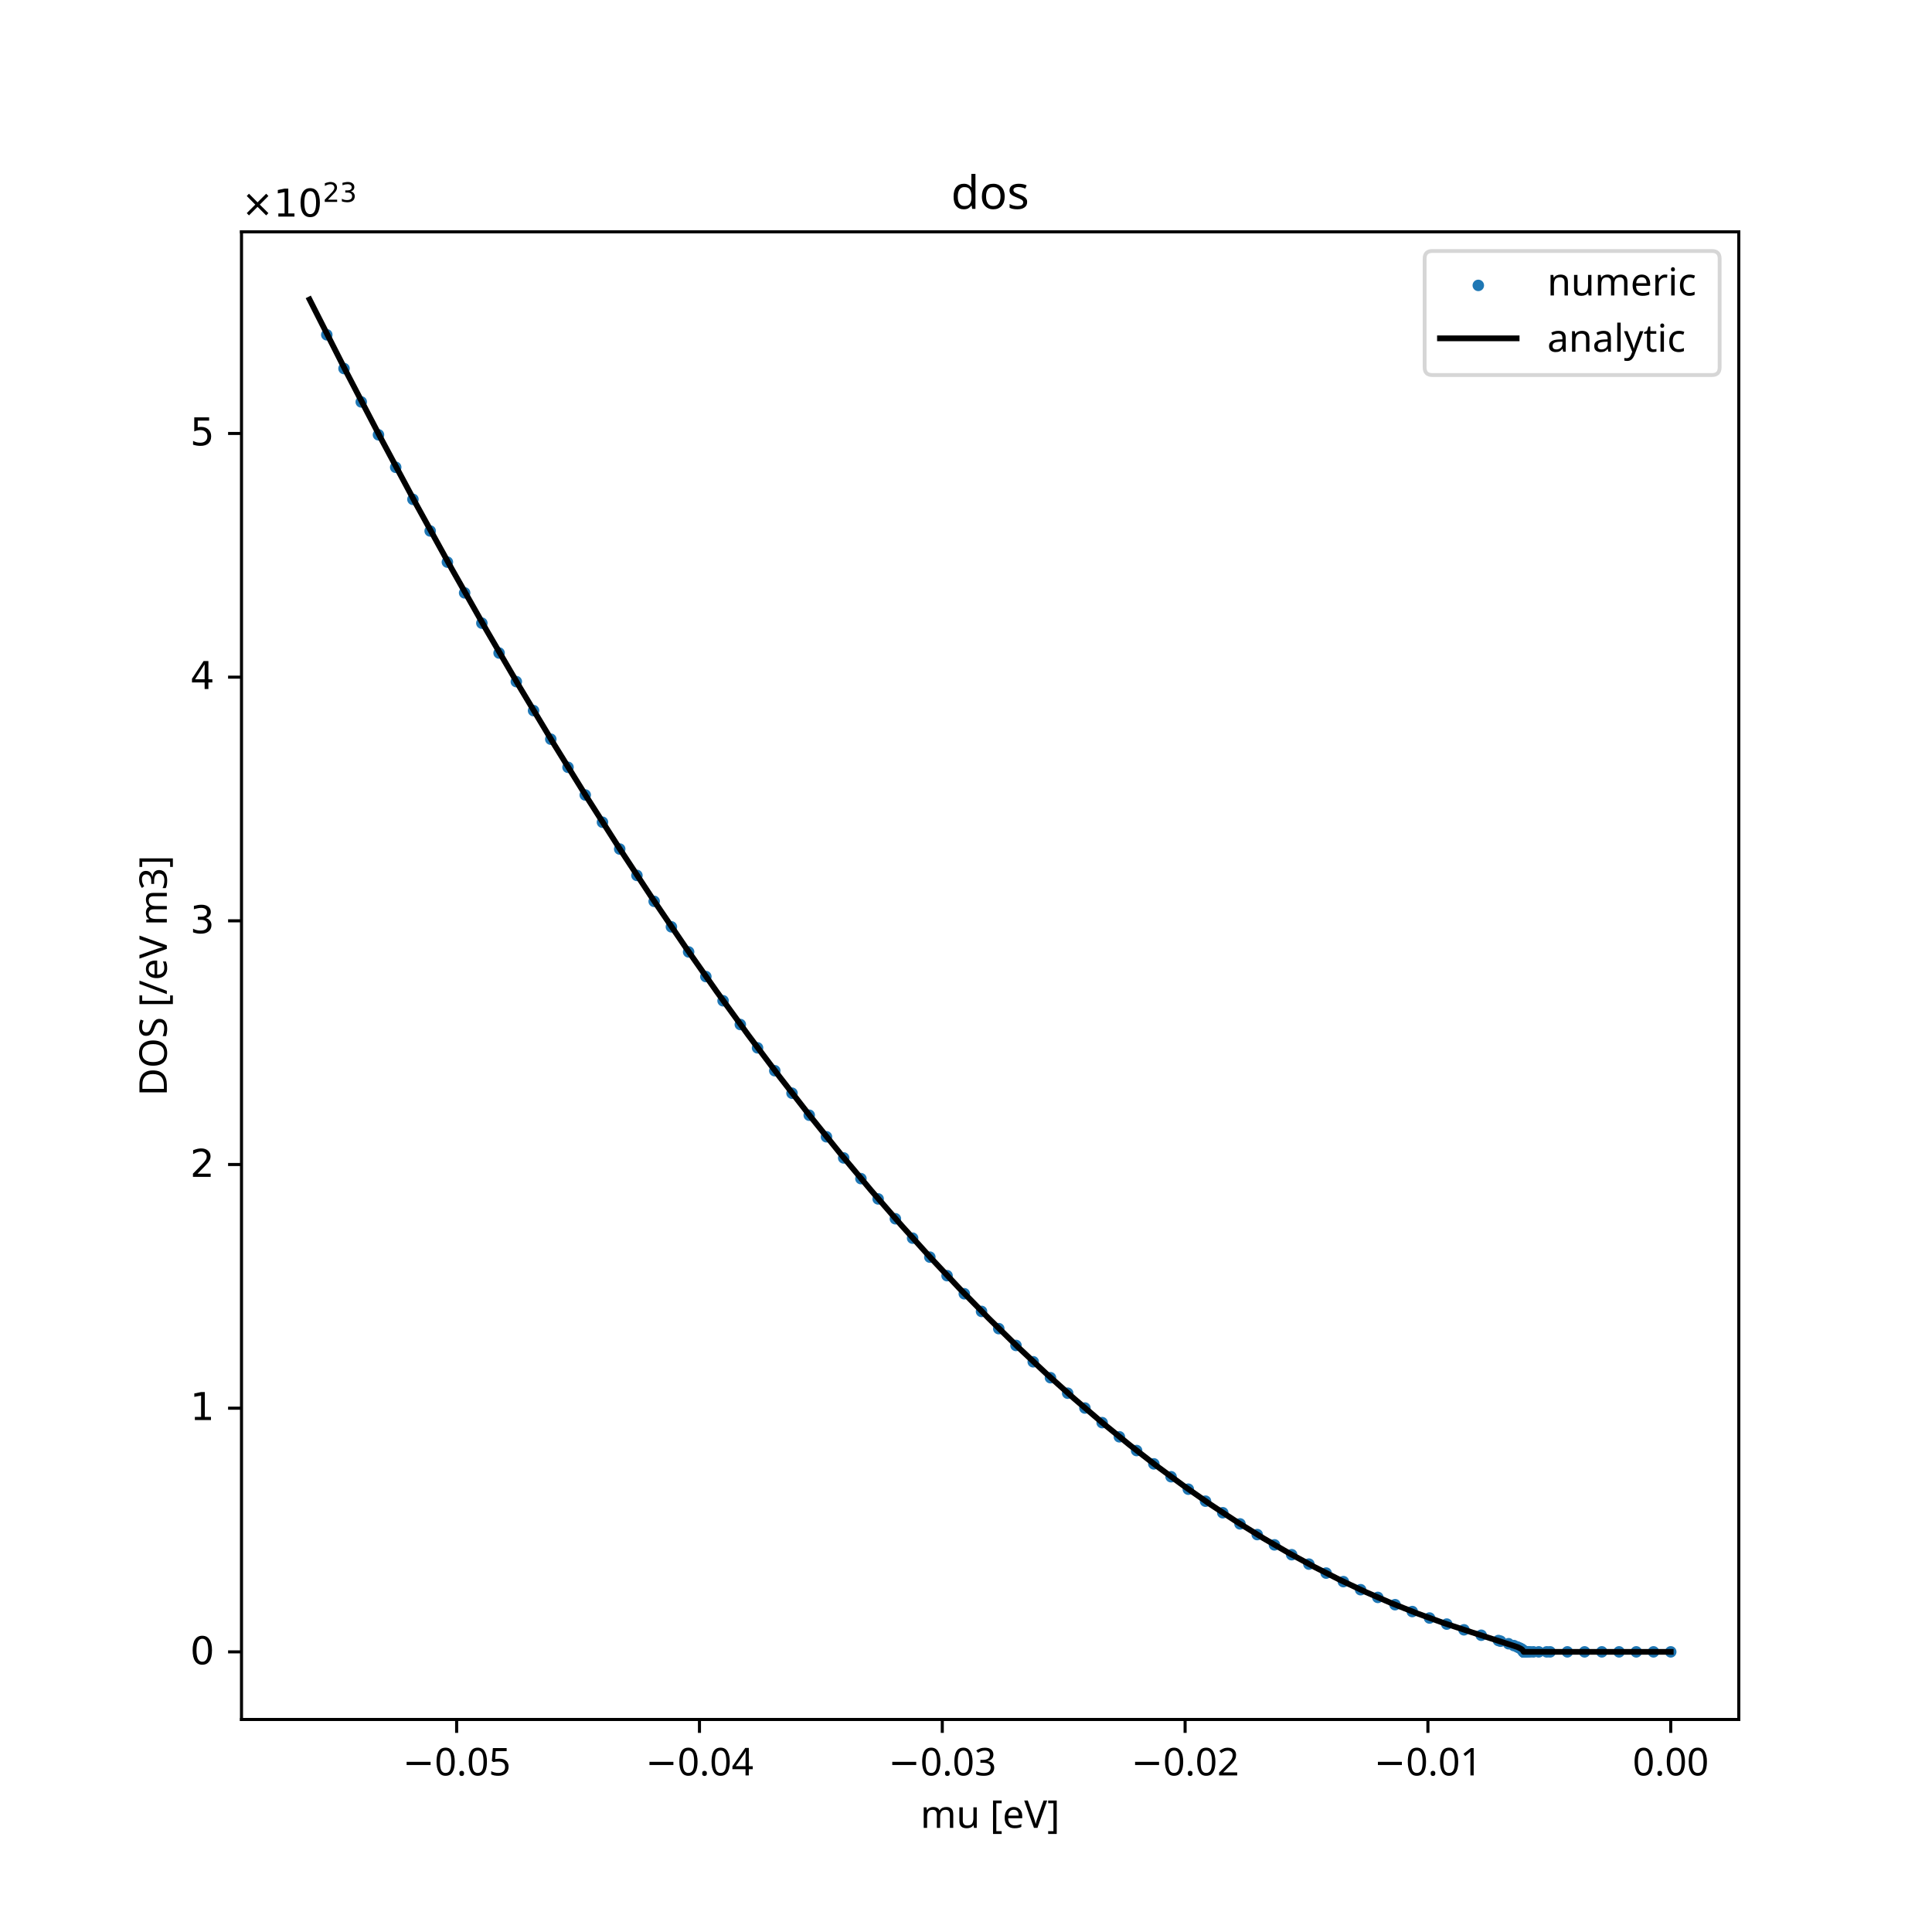
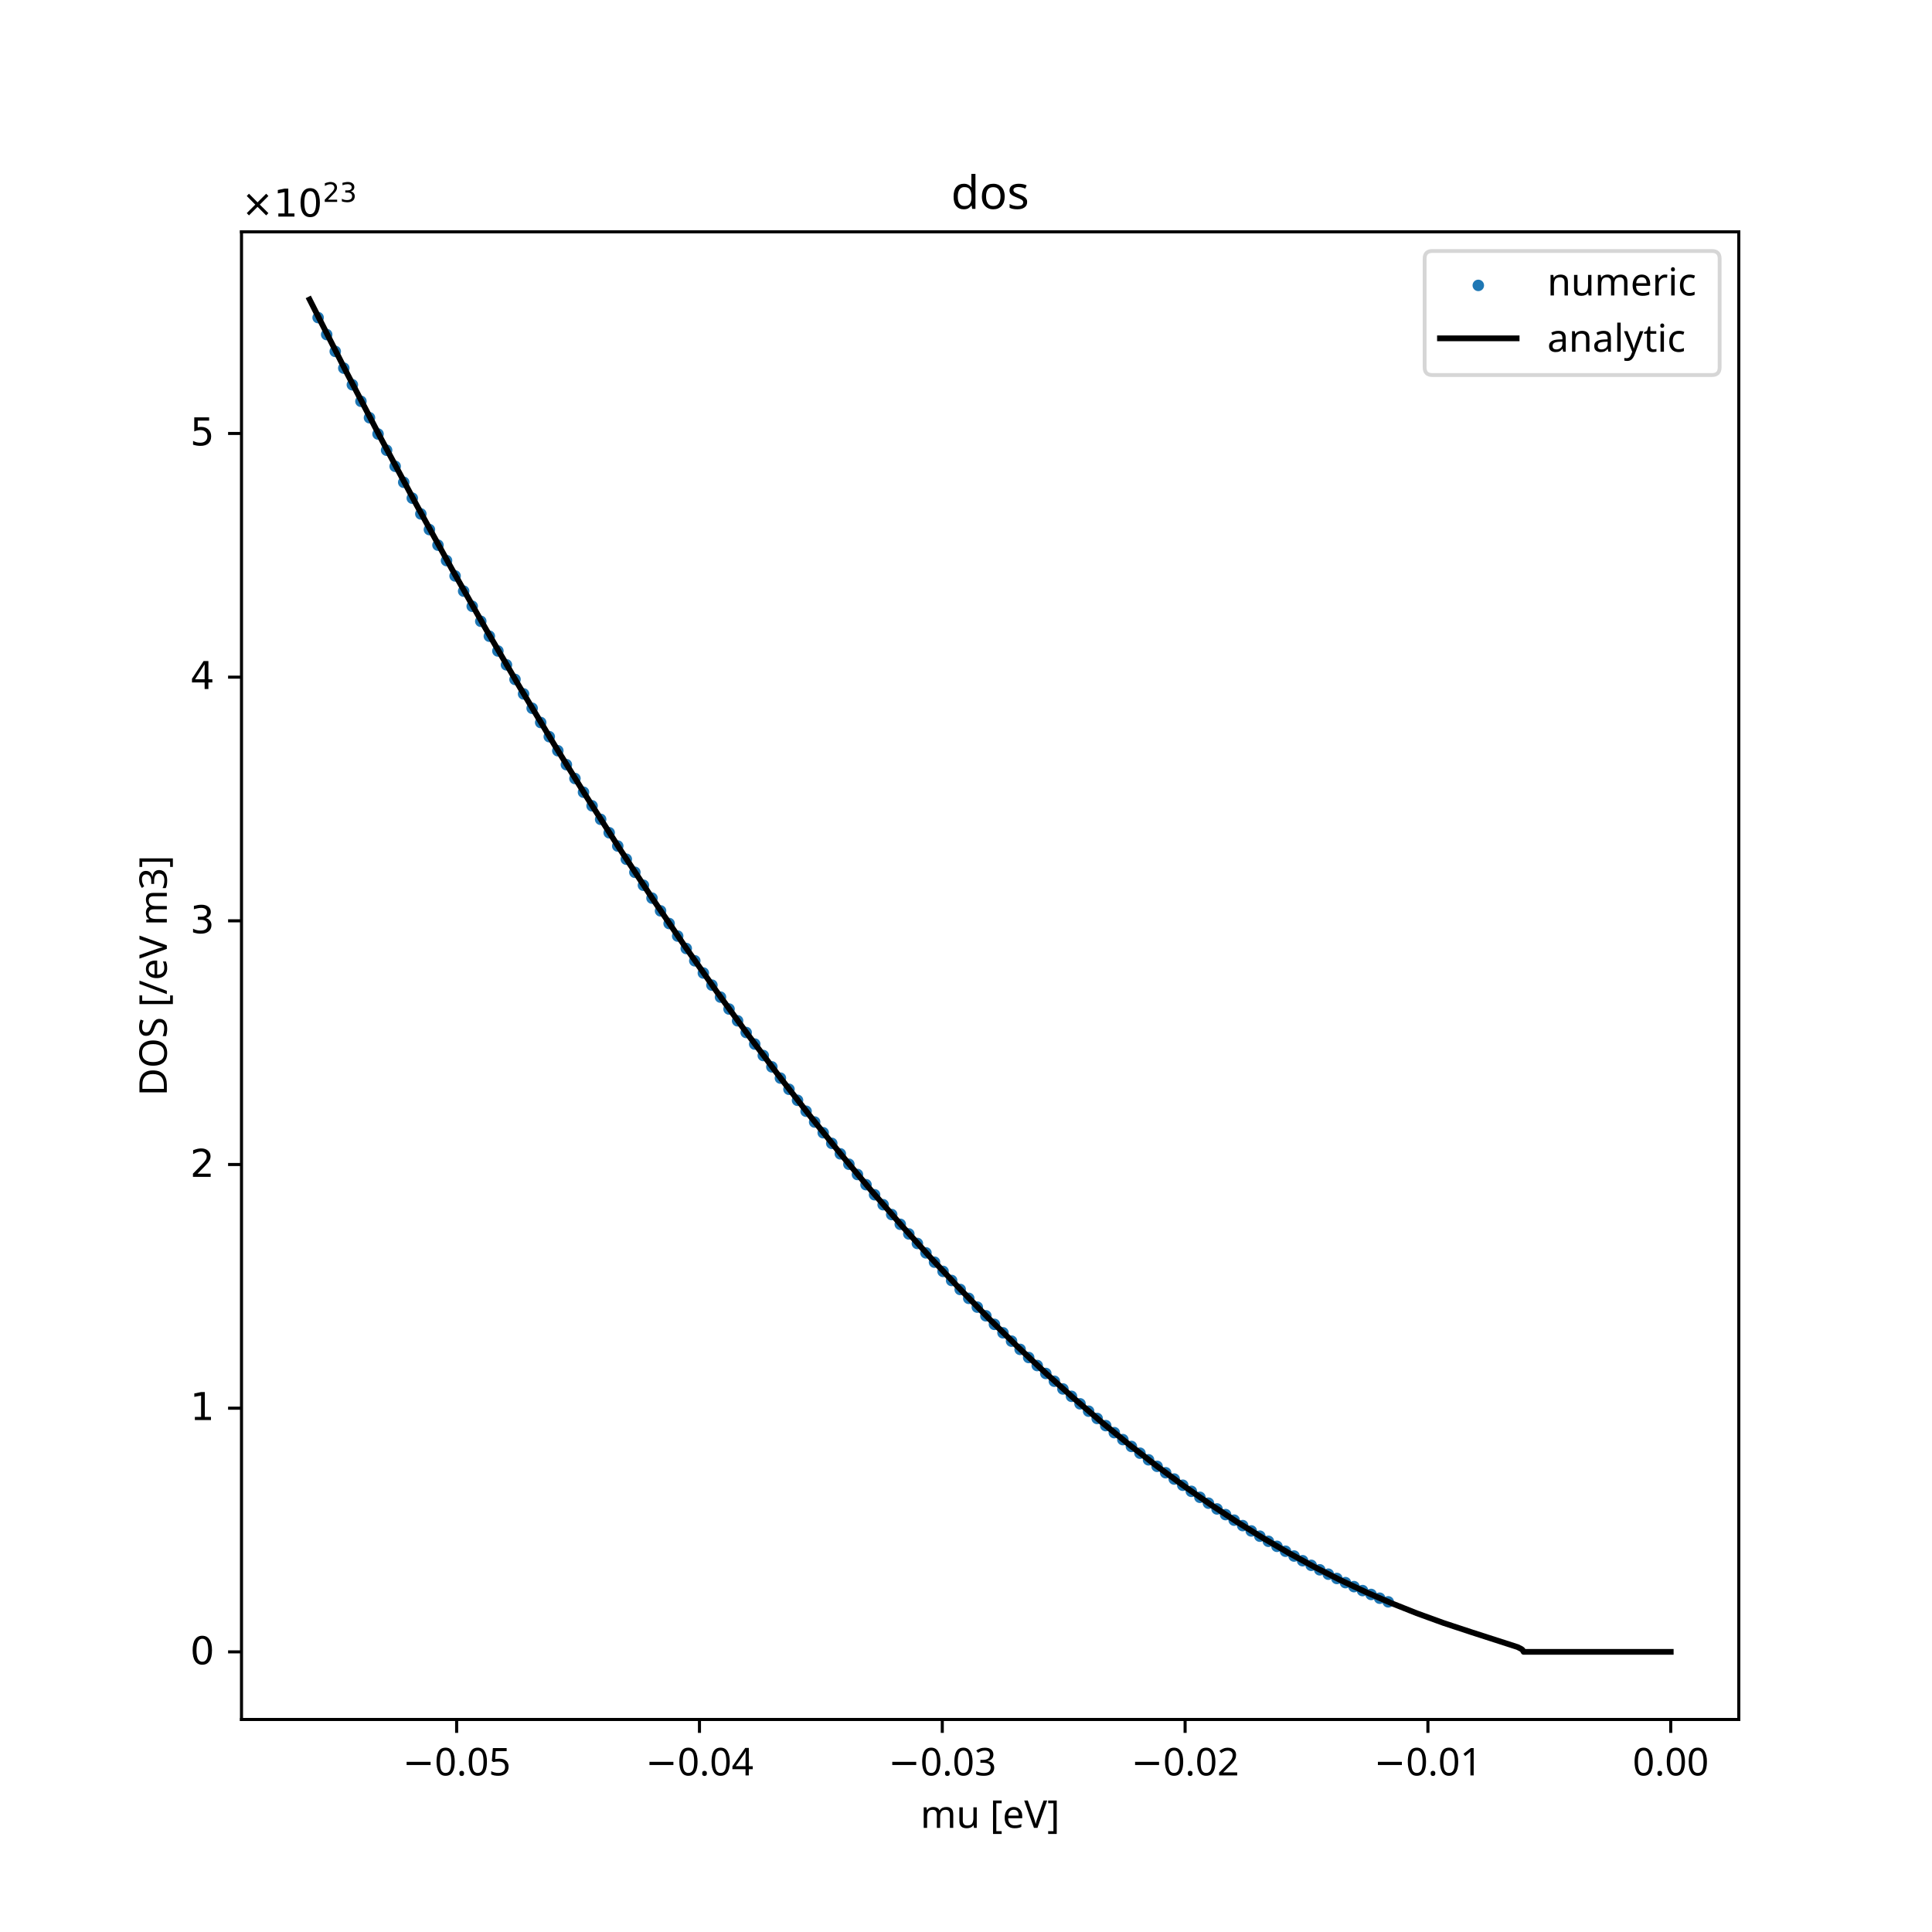
<svg xmlns="http://www.w3.org/2000/svg" xmlns:xlink="http://www.w3.org/1999/xlink" width="504pt" height="504pt" viewBox="0 0 504 504" version="1.1">
  <defs>
    <style type="text/css">*{stroke-linejoin: round; stroke-linecap: butt}</style>
  </defs>
  <g id="figure_1">
    <g id="patch_1">
      <path d="M 0 504  L 504 504  L 504 0  L 0 0  z " style="fill: #ffffff" />
    </g>
    <g id="axes_1">
      <g id="patch_2">
        <path d="M 63 448.56  L 453.6 448.56  L 453.6 60.48  L 63 60.48  z " style="fill: #ffffff" />
      </g>
      <g id="PathCollection_1">
        <defs>
-           <path id="mf531737d2a" d="M 0 1  C 0.265 1 0.52 0.895 0.707 0.707  C 0.895 0.52 1 0.265 1 0  C 1 -0.265 0.895 -0.52 0.707 -0.707  C 0.52 -0.895 0.265 -1 0 -1  C -0.265 -1 -0.52 -0.895 -0.707 -0.707  C -0.895 -0.52 -1 -0.265 -1 0  C -1 0.265 -0.895 0.52 -0.707 0.707  C -0.52 0.895 -0.265 1 0 1  z " style="stroke: #1f77b4" />
+           <path id="m6d5aaa29d9" d="M 0 1  C 0.265 1 0.52 0.895 0.707 0.707  C 0.895 0.52 1 0.265 1 0  C 1 -0.265 0.895 -0.52 0.707 -0.707  C 0.52 -0.895 0.265 -1 0 -1  C -0.265 -1 -0.52 -0.895 -0.707 -0.707  C -0.895 -0.52 -1 -0.265 -1 0  C -1 0.265 -0.895 0.52 -0.707 0.707  C -0.52 0.895 -0.265 1 0 1  z " style="stroke: #1f77b4" />
        </defs>
-         <g clip-path="url(#p7ec8f1bf02)">
-           <use xlink:href="#mf531737d2a" x="85.249" y="87.337" style="fill: #1f77b4; stroke: #1f77b4" />
-           <use xlink:href="#mf531737d2a" x="89.744" y="96.145" style="fill: #1f77b4; stroke: #1f77b4" />
-           <use xlink:href="#mf531737d2a" x="94.239" y="104.851" style="fill: #1f77b4; stroke: #1f77b4" />
-           <use xlink:href="#mf531737d2a" x="98.734" y="113.43" style="fill: #1f77b4; stroke: #1f77b4" />
-           <use xlink:href="#mf531737d2a" x="103.229" y="121.905" style="fill: #1f77b4; stroke: #1f77b4" />
-           <use xlink:href="#mf531737d2a" x="107.723" y="130.267" style="fill: #1f77b4; stroke: #1f77b4" />
-           <use xlink:href="#mf531737d2a" x="112.218" y="138.516" style="fill: #1f77b4; stroke: #1f77b4" />
-           <use xlink:href="#mf531737d2a" x="116.713" y="146.64" style="fill: #1f77b4; stroke: #1f77b4" />
-           <use xlink:href="#mf531737d2a" x="121.208" y="154.665" style="fill: #1f77b4; stroke: #1f77b4" />
-           <use xlink:href="#mf531737d2a" x="125.703" y="162.564" style="fill: #1f77b4; stroke: #1f77b4" />
-           <use xlink:href="#mf531737d2a" x="130.198" y="170.354" style="fill: #1f77b4; stroke: #1f77b4" />
-           <use xlink:href="#mf531737d2a" x="134.692" y="177.817" style="fill: #1f77b4; stroke: #1f77b4" />
-           <use xlink:href="#mf531737d2a" x="139.187" y="185.38" style="fill: #1f77b4; stroke: #1f77b4" />
-           <use xlink:href="#mf531737d2a" x="143.682" y="192.829" style="fill: #1f77b4; stroke: #1f77b4" />
-           <use xlink:href="#mf531737d2a" x="148.177" y="200.165" style="fill: #1f77b4; stroke: #1f77b4" />
-           <use xlink:href="#mf531737d2a" x="152.672" y="207.387" style="fill: #1f77b4; stroke: #1f77b4" />
-           <use xlink:href="#mf531737d2a" x="157.167" y="214.495" style="fill: #1f77b4; stroke: #1f77b4" />
-           <use xlink:href="#mf531737d2a" x="161.661" y="221.49" style="fill: #1f77b4; stroke: #1f77b4" />
-           <use xlink:href="#mf531737d2a" x="166.156" y="228.37" style="fill: #1f77b4; stroke: #1f77b4" />
-           <use xlink:href="#mf531737d2a" x="170.651" y="235.137" style="fill: #1f77b4; stroke: #1f77b4" />
-           <use xlink:href="#mf531737d2a" x="175.146" y="241.791" style="fill: #1f77b4; stroke: #1f77b4" />
-           <use xlink:href="#mf531737d2a" x="179.641" y="248.33" style="fill: #1f77b4; stroke: #1f77b4" />
-           <use xlink:href="#mf531737d2a" x="184.135" y="254.756" style="fill: #1f77b4; stroke: #1f77b4" />
-           <use xlink:href="#mf531737d2a" x="188.63" y="261.069" style="fill: #1f77b4; stroke: #1f77b4" />
-           <use xlink:href="#mf531737d2a" x="193.125" y="267.267" style="fill: #1f77b4; stroke: #1f77b4" />
-           <use xlink:href="#mf531737d2a" x="197.62" y="273.352" style="fill: #1f77b4; stroke: #1f77b4" />
-           <use xlink:href="#mf531737d2a" x="202.115" y="279.322" style="fill: #1f77b4; stroke: #1f77b4" />
-           <use xlink:href="#mf531737d2a" x="206.61" y="285.18" style="fill: #1f77b4; stroke: #1f77b4" />
-           <use xlink:href="#mf531737d2a" x="211.104" y="290.924" style="fill: #1f77b4; stroke: #1f77b4" />
-           <use xlink:href="#mf531737d2a" x="215.599" y="296.554" style="fill: #1f77b4; stroke: #1f77b4" />
-           <use xlink:href="#mf531737d2a" x="220.094" y="302.07" style="fill: #1f77b4; stroke: #1f77b4" />
-           <use xlink:href="#mf531737d2a" x="224.589" y="307.472" style="fill: #1f77b4; stroke: #1f77b4" />
-           <use xlink:href="#mf531737d2a" x="229.084" y="312.761" style="fill: #1f77b4; stroke: #1f77b4" />
-           <use xlink:href="#mf531737d2a" x="233.578" y="317.937" style="fill: #1f77b4; stroke: #1f77b4" />
-           <use xlink:href="#mf531737d2a" x="238.073" y="322.999" style="fill: #1f77b4; stroke: #1f77b4" />
-           <use xlink:href="#mf531737d2a" x="242.568" y="327.947" style="fill: #1f77b4; stroke: #1f77b4" />
-           <use xlink:href="#mf531737d2a" x="247.063" y="332.782" style="fill: #1f77b4; stroke: #1f77b4" />
-           <use xlink:href="#mf531737d2a" x="251.558" y="337.502" style="fill: #1f77b4; stroke: #1f77b4" />
-           <use xlink:href="#mf531737d2a" x="256.053" y="342.109" style="fill: #1f77b4; stroke: #1f77b4" />
-           <use xlink:href="#mf531737d2a" x="260.547" y="346.603" style="fill: #1f77b4; stroke: #1f77b4" />
-           <use xlink:href="#mf531737d2a" x="265.042" y="350.983" style="fill: #1f77b4; stroke: #1f77b4" />
-           <use xlink:href="#mf531737d2a" x="269.537" y="355.249" style="fill: #1f77b4; stroke: #1f77b4" />
-           <use xlink:href="#mf531737d2a" x="274.032" y="359.401" style="fill: #1f77b4; stroke: #1f77b4" />
-           <use xlink:href="#mf531737d2a" x="278.527" y="363.442" style="fill: #1f77b4; stroke: #1f77b4" />
-           <use xlink:href="#mf531737d2a" x="283.021" y="367.311" style="fill: #1f77b4; stroke: #1f77b4" />
-           <use xlink:href="#mf531737d2a" x="287.516" y="371.123" style="fill: #1f77b4; stroke: #1f77b4" />
-           <use xlink:href="#mf531737d2a" x="292.011" y="374.822" style="fill: #1f77b4; stroke: #1f77b4" />
-           <use xlink:href="#mf531737d2a" x="296.506" y="378.406" style="fill: #1f77b4; stroke: #1f77b4" />
-           <use xlink:href="#mf531737d2a" x="301.001" y="381.878" style="fill: #1f77b4; stroke: #1f77b4" />
-           <use xlink:href="#mf531737d2a" x="305.496" y="385.236" style="fill: #1f77b4; stroke: #1f77b4" />
-           <use xlink:href="#mf531737d2a" x="309.99" y="388.481" style="fill: #1f77b4; stroke: #1f77b4" />
-           <use xlink:href="#mf531737d2a" x="314.485" y="391.612" style="fill: #1f77b4; stroke: #1f77b4" />
-           <use xlink:href="#mf531737d2a" x="318.98" y="394.631" style="fill: #1f77b4; stroke: #1f77b4" />
-           <use xlink:href="#mf531737d2a" x="323.475" y="397.536" style="fill: #1f77b4; stroke: #1f77b4" />
-           <use xlink:href="#mf531737d2a" x="327.97" y="400.328" style="fill: #1f77b4; stroke: #1f77b4" />
-           <use xlink:href="#mf531737d2a" x="332.465" y="403.008" style="fill: #1f77b4; stroke: #1f77b4" />
-           <use xlink:href="#mf531737d2a" x="336.959" y="405.575" style="fill: #1f77b4; stroke: #1f77b4" />
-           <use xlink:href="#mf531737d2a" x="341.454" y="408.029" style="fill: #1f77b4; stroke: #1f77b4" />
-           <use xlink:href="#mf531737d2a" x="345.949" y="410.371" style="fill: #1f77b4; stroke: #1f77b4" />
-           <use xlink:href="#mf531737d2a" x="350.444" y="412.601" style="fill: #1f77b4; stroke: #1f77b4" />
-           <use xlink:href="#mf531737d2a" x="354.939" y="414.705" style="fill: #1f77b4; stroke: #1f77b4" />
-           <use xlink:href="#mf531737d2a" x="359.433" y="416.714" style="fill: #1f77b4; stroke: #1f77b4" />
-           <use xlink:href="#mf531737d2a" x="363.928" y="418.613" style="fill: #1f77b4; stroke: #1f77b4" />
-           <use xlink:href="#mf531737d2a" x="368.423" y="420.405" style="fill: #1f77b4; stroke: #1f77b4" />
-           <use xlink:href="#mf531737d2a" x="372.918" y="422.092" style="fill: #1f77b4; stroke: #1f77b4" />
-           <use xlink:href="#mf531737d2a" x="377.413" y="423.678" style="fill: #1f77b4; stroke: #1f77b4" />
-           <use xlink:href="#mf531737d2a" x="381.908" y="425.172" style="fill: #1f77b4; stroke: #1f77b4" />
-           <use xlink:href="#mf531737d2a" x="386.402" y="426.583" style="fill: #1f77b4; stroke: #1f77b4" />
-           <use xlink:href="#mf531737d2a" x="390.897" y="427.961" style="fill: #1f77b4; stroke: #1f77b4" />
-           <use xlink:href="#mf531737d2a" x="391.457" y="428.134" style="fill: #1f77b4; stroke: #1f77b4" />
-           <use xlink:href="#mf531737d2a" x="393.543" y="428.8" style="fill: #1f77b4; stroke: #1f77b4" />
-           <use xlink:href="#mf531737d2a" x="394.92" y="429.281" style="fill: #1f77b4; stroke: #1f77b4" />
-           <use xlink:href="#mf531737d2a" x="395.824" y="429.639" style="fill: #1f77b4; stroke: #1f77b4" />
-           <use xlink:href="#mf531737d2a" x="396.415" y="429.913" style="fill: #1f77b4; stroke: #1f77b4" />
-           <use xlink:href="#mf531737d2a" x="396.801" y="430.126" style="fill: #1f77b4; stroke: #1f77b4" />
-           <use xlink:href="#mf531737d2a" x="397.05" y="430.295" style="fill: #1f77b4; stroke: #1f77b4" />
-           <use xlink:href="#mf531737d2a" x="397.211" y="430.43" style="fill: #1f77b4; stroke: #1f77b4" />
-           <use xlink:href="#mf531737d2a" x="397.313" y="430.538" style="fill: #1f77b4; stroke: #1f77b4" />
-           <use xlink:href="#mf531737d2a" x="397.378" y="430.624" style="fill: #1f77b4; stroke: #1f77b4" />
-           <use xlink:href="#mf531737d2a" x="397.418" y="430.694" style="fill: #1f77b4; stroke: #1f77b4" />
-           <use xlink:href="#mf531737d2a" x="397.443" y="430.751" style="fill: #1f77b4; stroke: #1f77b4" />
-           <use xlink:href="#mf531737d2a" x="397.458" y="430.798" style="fill: #1f77b4; stroke: #1f77b4" />
-           <use xlink:href="#mf531737d2a" x="397.467" y="430.837" style="fill: #1f77b4; stroke: #1f77b4" />
-           <use xlink:href="#mf531737d2a" x="397.472" y="430.871" style="fill: #1f77b4; stroke: #1f77b4" />
-           <use xlink:href="#mf531737d2a" x="397.475" y="430.92" style="fill: #1f77b4; stroke: #1f77b4" />
-           <use xlink:href="#mf531737d2a" x="397.478" y="430.92" style="fill: #1f77b4; stroke: #1f77b4" />
-           <use xlink:href="#mf531737d2a" x="397.483" y="430.92" style="fill: #1f77b4; stroke: #1f77b4" />
-           <use xlink:href="#mf531737d2a" x="397.492" y="430.92" style="fill: #1f77b4; stroke: #1f77b4" />
-           <use xlink:href="#mf531737d2a" x="397.507" y="430.92" style="fill: #1f77b4; stroke: #1f77b4" />
-           <use xlink:href="#mf531737d2a" x="397.532" y="430.92" style="fill: #1f77b4; stroke: #1f77b4" />
-           <use xlink:href="#mf531737d2a" x="397.572" y="430.92" style="fill: #1f77b4; stroke: #1f77b4" />
-           <use xlink:href="#mf531737d2a" x="397.637" y="430.92" style="fill: #1f77b4; stroke: #1f77b4" />
-           <use xlink:href="#mf531737d2a" x="397.739" y="430.92" style="fill: #1f77b4; stroke: #1f77b4" />
-           <use xlink:href="#mf531737d2a" x="397.9" y="430.92" style="fill: #1f77b4; stroke: #1f77b4" />
-           <use xlink:href="#mf531737d2a" x="398.149" y="430.92" style="fill: #1f77b4; stroke: #1f77b4" />
-           <use xlink:href="#mf531737d2a" x="398.535" y="430.92" style="fill: #1f77b4; stroke: #1f77b4" />
-           <use xlink:href="#mf531737d2a" x="399.126" y="430.92" style="fill: #1f77b4; stroke: #1f77b4" />
-           <use xlink:href="#mf531737d2a" x="400.031" y="430.92" style="fill: #1f77b4; stroke: #1f77b4" />
-           <use xlink:href="#mf531737d2a" x="401.407" y="430.92" style="fill: #1f77b4; stroke: #1f77b4" />
-           <use xlink:href="#mf531737d2a" x="403.493" y="430.92" style="fill: #1f77b4; stroke: #1f77b4" />
-           <use xlink:href="#mf531737d2a" x="404.382" y="430.92" style="fill: #1f77b4; stroke: #1f77b4" />
-           <use xlink:href="#mf531737d2a" x="408.877" y="430.92" style="fill: #1f77b4; stroke: #1f77b4" />
-           <use xlink:href="#mf531737d2a" x="413.371" y="430.92" style="fill: #1f77b4; stroke: #1f77b4" />
-           <use xlink:href="#mf531737d2a" x="417.866" y="430.92" style="fill: #1f77b4; stroke: #1f77b4" />
-           <use xlink:href="#mf531737d2a" x="422.361" y="430.92" style="fill: #1f77b4; stroke: #1f77b4" />
-           <use xlink:href="#mf531737d2a" x="426.856" y="430.92" style="fill: #1f77b4; stroke: #1f77b4" />
-           <use xlink:href="#mf531737d2a" x="431.351" y="430.92" style="fill: #1f77b4; stroke: #1f77b4" />
-           <use xlink:href="#mf531737d2a" x="435.845" y="430.92" style="fill: #1f77b4; stroke: #1f77b4" />
+         <g clip-path="url(#pcfbdffa939)">
+           <use xlink:href="#m6d5aaa29d9" x="82.988" y="82.858" style="fill: #1f77b4; stroke: #1f77b4" />
+           <use xlink:href="#m6d5aaa29d9" x="85.221" y="87.279" style="fill: #1f77b4; stroke: #1f77b4" />
+           <use xlink:href="#m6d5aaa29d9" x="87.454" y="91.671" style="fill: #1f77b4; stroke: #1f77b4" />
+           <use xlink:href="#m6d5aaa29d9" x="89.688" y="96.039" style="fill: #1f77b4; stroke: #1f77b4" />
+           <use xlink:href="#m6d5aaa29d9" x="91.921" y="100.377" style="fill: #1f77b4; stroke: #1f77b4" />
+           <use xlink:href="#m6d5aaa29d9" x="94.154" y="104.688" style="fill: #1f77b4; stroke: #1f77b4" />
+           <use xlink:href="#m6d5aaa29d9" x="96.387" y="108.972" style="fill: #1f77b4; stroke: #1f77b4" />
+           <use xlink:href="#m6d5aaa29d9" x="98.621" y="113.221" style="fill: #1f77b4; stroke: #1f77b4" />
+           <use xlink:href="#m6d5aaa29d9" x="100.854" y="117.449" style="fill: #1f77b4; stroke: #1f77b4" />
+           <use xlink:href="#m6d5aaa29d9" x="103.087" y="121.643" style="fill: #1f77b4; stroke: #1f77b4" />
+           <use xlink:href="#m6d5aaa29d9" x="105.321" y="125.817" style="fill: #1f77b4; stroke: #1f77b4" />
+           <use xlink:href="#m6d5aaa29d9" x="107.554" y="129.957" style="fill: #1f77b4; stroke: #1f77b4" />
+           <use xlink:href="#m6d5aaa29d9" x="109.787" y="134.07" style="fill: #1f77b4; stroke: #1f77b4" />
+           <use xlink:href="#m6d5aaa29d9" x="112.02" y="138.152" style="fill: #1f77b4; stroke: #1f77b4" />
+           <use xlink:href="#m6d5aaa29d9" x="114.254" y="142.211" style="fill: #1f77b4; stroke: #1f77b4" />
+           <use xlink:href="#m6d5aaa29d9" x="116.487" y="146.242" style="fill: #1f77b4; stroke: #1f77b4" />
+           <use xlink:href="#m6d5aaa29d9" x="118.72" y="150.241" style="fill: #1f77b4; stroke: #1f77b4" />
+           <use xlink:href="#m6d5aaa29d9" x="120.954" y="154.211" style="fill: #1f77b4; stroke: #1f77b4" />
+           <use xlink:href="#m6d5aaa29d9" x="123.187" y="158.158" style="fill: #1f77b4; stroke: #1f77b4" />
+           <use xlink:href="#m6d5aaa29d9" x="125.42" y="162.074" style="fill: #1f77b4; stroke: #1f77b4" />
+           <use xlink:href="#m6d5aaa29d9" x="127.653" y="165.964" style="fill: #1f77b4; stroke: #1f77b4" />
+           <use xlink:href="#m6d5aaa29d9" x="129.887" y="169.822" style="fill: #1f77b4; stroke: #1f77b4" />
+           <use xlink:href="#m6d5aaa29d9" x="132.12" y="173.436" style="fill: #1f77b4; stroke: #1f77b4" />
+           <use xlink:href="#m6d5aaa29d9" x="134.353" y="177.241" style="fill: #1f77b4; stroke: #1f77b4" />
+           <use xlink:href="#m6d5aaa29d9" x="136.586" y="181.018" style="fill: #1f77b4; stroke: #1f77b4" />
+           <use xlink:href="#m6d5aaa29d9" x="138.82" y="184.765" style="fill: #1f77b4; stroke: #1f77b4" />
+           <use xlink:href="#m6d5aaa29d9" x="141.053" y="188.486" style="fill: #1f77b4; stroke: #1f77b4" />
+           <use xlink:href="#m6d5aaa29d9" x="143.286" y="192.178" style="fill: #1f77b4; stroke: #1f77b4" />
+           <use xlink:href="#m6d5aaa29d9" x="145.52" y="195.841" style="fill: #1f77b4; stroke: #1f77b4" />
+           <use xlink:href="#m6d5aaa29d9" x="147.753" y="199.478" style="fill: #1f77b4; stroke: #1f77b4" />
+           <use xlink:href="#m6d5aaa29d9" x="149.986" y="203.086" style="fill: #1f77b4; stroke: #1f77b4" />
+           <use xlink:href="#m6d5aaa29d9" x="152.219" y="206.665" style="fill: #1f77b4; stroke: #1f77b4" />
+           <use xlink:href="#m6d5aaa29d9" x="154.453" y="210.216" style="fill: #1f77b4; stroke: #1f77b4" />
+           <use xlink:href="#m6d5aaa29d9" x="156.686" y="213.74" style="fill: #1f77b4; stroke: #1f77b4" />
+           <use xlink:href="#m6d5aaa29d9" x="158.919" y="217.236" style="fill: #1f77b4; stroke: #1f77b4" />
+           <use xlink:href="#m6d5aaa29d9" x="161.152" y="220.702" style="fill: #1f77b4; stroke: #1f77b4" />
+           <use xlink:href="#m6d5aaa29d9" x="163.386" y="224.142" style="fill: #1f77b4; stroke: #1f77b4" />
+           <use xlink:href="#m6d5aaa29d9" x="165.619" y="227.554" style="fill: #1f77b4; stroke: #1f77b4" />
+           <use xlink:href="#m6d5aaa29d9" x="167.852" y="230.937" style="fill: #1f77b4; stroke: #1f77b4" />
+           <use xlink:href="#m6d5aaa29d9" x="170.086" y="234.292" style="fill: #1f77b4; stroke: #1f77b4" />
+           <use xlink:href="#m6d5aaa29d9" x="172.319" y="237.619" style="fill: #1f77b4; stroke: #1f77b4" />
+           <use xlink:href="#m6d5aaa29d9" x="174.552" y="240.918" style="fill: #1f77b4; stroke: #1f77b4" />
+           <use xlink:href="#m6d5aaa29d9" x="176.785" y="244.189" style="fill: #1f77b4; stroke: #1f77b4" />
+           <use xlink:href="#m6d5aaa29d9" x="179.019" y="247.432" style="fill: #1f77b4; stroke: #1f77b4" />
+           <use xlink:href="#m6d5aaa29d9" x="181.252" y="250.646" style="fill: #1f77b4; stroke: #1f77b4" />
+           <use xlink:href="#m6d5aaa29d9" x="183.485" y="253.833" style="fill: #1f77b4; stroke: #1f77b4" />
+           <use xlink:href="#m6d5aaa29d9" x="185.718" y="256.992" style="fill: #1f77b4; stroke: #1f77b4" />
+           <use xlink:href="#m6d5aaa29d9" x="187.952" y="260.122" style="fill: #1f77b4; stroke: #1f77b4" />
+           <use xlink:href="#m6d5aaa29d9" x="190.185" y="263.225" style="fill: #1f77b4; stroke: #1f77b4" />
+           <use xlink:href="#m6d5aaa29d9" x="192.418" y="266.299" style="fill: #1f77b4; stroke: #1f77b4" />
+           <use xlink:href="#m6d5aaa29d9" x="194.652" y="269.346" style="fill: #1f77b4; stroke: #1f77b4" />
+           <use xlink:href="#m6d5aaa29d9" x="196.885" y="272.363" style="fill: #1f77b4; stroke: #1f77b4" />
+           <use xlink:href="#m6d5aaa29d9" x="199.118" y="275.354" style="fill: #1f77b4; stroke: #1f77b4" />
+           <use xlink:href="#m6d5aaa29d9" x="201.351" y="278.317" style="fill: #1f77b4; stroke: #1f77b4" />
+           <use xlink:href="#m6d5aaa29d9" x="203.585" y="281.25" style="fill: #1f77b4; stroke: #1f77b4" />
+           <use xlink:href="#m6d5aaa29d9" x="205.818" y="284.156" style="fill: #1f77b4; stroke: #1f77b4" />
+           <use xlink:href="#m6d5aaa29d9" x="208.051" y="287.034" style="fill: #1f77b4; stroke: #1f77b4" />
+           <use xlink:href="#m6d5aaa29d9" x="210.285" y="289.885" style="fill: #1f77b4; stroke: #1f77b4" />
+           <use xlink:href="#m6d5aaa29d9" x="212.518" y="292.706" style="fill: #1f77b4; stroke: #1f77b4" />
+           <use xlink:href="#m6d5aaa29d9" x="214.751" y="295.5" style="fill: #1f77b4; stroke: #1f77b4" />
+           <use xlink:href="#m6d5aaa29d9" x="216.984" y="298.266" style="fill: #1f77b4; stroke: #1f77b4" />
+           <use xlink:href="#m6d5aaa29d9" x="219.218" y="301.004" style="fill: #1f77b4; stroke: #1f77b4" />
+           <use xlink:href="#m6d5aaa29d9" x="221.451" y="303.713" style="fill: #1f77b4; stroke: #1f77b4" />
+           <use xlink:href="#m6d5aaa29d9" x="223.684" y="306.394" style="fill: #1f77b4; stroke: #1f77b4" />
+           <use xlink:href="#m6d5aaa29d9" x="225.917" y="309.048" style="fill: #1f77b4; stroke: #1f77b4" />
+           <use xlink:href="#m6d5aaa29d9" x="228.151" y="311.674" style="fill: #1f77b4; stroke: #1f77b4" />
+           <use xlink:href="#m6d5aaa29d9" x="230.384" y="314.271" style="fill: #1f77b4; stroke: #1f77b4" />
+           <use xlink:href="#m6d5aaa29d9" x="232.617" y="316.84" style="fill: #1f77b4; stroke: #1f77b4" />
+           <use xlink:href="#m6d5aaa29d9" x="234.851" y="319.381" style="fill: #1f77b4; stroke: #1f77b4" />
+           <use xlink:href="#m6d5aaa29d9" x="237.084" y="321.895" style="fill: #1f77b4; stroke: #1f77b4" />
+           <use xlink:href="#m6d5aaa29d9" x="239.317" y="324.379" style="fill: #1f77b4; stroke: #1f77b4" />
+           <use xlink:href="#m6d5aaa29d9" x="241.55" y="326.836" style="fill: #1f77b4; stroke: #1f77b4" />
+           <use xlink:href="#m6d5aaa29d9" x="243.784" y="329.265" style="fill: #1f77b4; stroke: #1f77b4" />
+           <use xlink:href="#m6d5aaa29d9" x="246.017" y="331.665" style="fill: #1f77b4; stroke: #1f77b4" />
+           <use xlink:href="#m6d5aaa29d9" x="248.25" y="334.039" style="fill: #1f77b4; stroke: #1f77b4" />
+           <use xlink:href="#m6d5aaa29d9" x="250.484" y="336.384" style="fill: #1f77b4; stroke: #1f77b4" />
+           <use xlink:href="#m6d5aaa29d9" x="252.717" y="338.7" style="fill: #1f77b4; stroke: #1f77b4" />
+           <use xlink:href="#m6d5aaa29d9" x="254.95" y="340.989" style="fill: #1f77b4; stroke: #1f77b4" />
+           <use xlink:href="#m6d5aaa29d9" x="257.183" y="343.25" style="fill: #1f77b4; stroke: #1f77b4" />
+           <use xlink:href="#m6d5aaa29d9" x="259.417" y="345.483" style="fill: #1f77b4; stroke: #1f77b4" />
+           <use xlink:href="#m6d5aaa29d9" x="261.65" y="347.687" style="fill: #1f77b4; stroke: #1f77b4" />
+           <use xlink:href="#m6d5aaa29d9" x="263.883" y="349.864" style="fill: #1f77b4; stroke: #1f77b4" />
+           <use xlink:href="#m6d5aaa29d9" x="266.116" y="352.013" style="fill: #1f77b4; stroke: #1f77b4" />
+           <use xlink:href="#m6d5aaa29d9" x="268.35" y="354.134" style="fill: #1f77b4; stroke: #1f77b4" />
+           <use xlink:href="#m6d5aaa29d9" x="270.583" y="356.226" style="fill: #1f77b4; stroke: #1f77b4" />
+           <use xlink:href="#m6d5aaa29d9" x="272.816" y="358.291" style="fill: #1f77b4; stroke: #1f77b4" />
+           <use xlink:href="#m6d5aaa29d9" x="275.05" y="360.326" style="fill: #1f77b4; stroke: #1f77b4" />
+           <use xlink:href="#m6d5aaa29d9" x="277.283" y="362.336" style="fill: #1f77b4; stroke: #1f77b4" />
+           <use xlink:href="#m6d5aaa29d9" x="279.516" y="364.259" style="fill: #1f77b4; stroke: #1f77b4" />
+           <use xlink:href="#m6d5aaa29d9" x="281.749" y="366.212" style="fill: #1f77b4; stroke: #1f77b4" />
+           <use xlink:href="#m6d5aaa29d9" x="283.983" y="368.136" style="fill: #1f77b4; stroke: #1f77b4" />
+           <use xlink:href="#m6d5aaa29d9" x="286.216" y="370.032" style="fill: #1f77b4; stroke: #1f77b4" />
+           <use xlink:href="#m6d5aaa29d9" x="288.449" y="371.9" style="fill: #1f77b4; stroke: #1f77b4" />
+           <use xlink:href="#m6d5aaa29d9" x="290.683" y="373.74" style="fill: #1f77b4; stroke: #1f77b4" />
+           <use xlink:href="#m6d5aaa29d9" x="292.916" y="375.552" style="fill: #1f77b4; stroke: #1f77b4" />
+           <use xlink:href="#m6d5aaa29d9" x="295.149" y="377.336" style="fill: #1f77b4; stroke: #1f77b4" />
+           <use xlink:href="#m6d5aaa29d9" x="297.382" y="379.092" style="fill: #1f77b4; stroke: #1f77b4" />
+           <use xlink:href="#m6d5aaa29d9" x="299.616" y="380.82" style="fill: #1f77b4; stroke: #1f77b4" />
+           <use xlink:href="#m6d5aaa29d9" x="301.849" y="382.52" style="fill: #1f77b4; stroke: #1f77b4" />
+           <use xlink:href="#m6d5aaa29d9" x="304.082" y="384.192" style="fill: #1f77b4; stroke: #1f77b4" />
+           <use xlink:href="#m6d5aaa29d9" x="306.315" y="385.836" style="fill: #1f77b4; stroke: #1f77b4" />
+           <use xlink:href="#m6d5aaa29d9" x="308.549" y="387.452" style="fill: #1f77b4; stroke: #1f77b4" />
+           <use xlink:href="#m6d5aaa29d9" x="310.782" y="389.041" style="fill: #1f77b4; stroke: #1f77b4" />
+           <use xlink:href="#m6d5aaa29d9" x="313.015" y="390.601" style="fill: #1f77b4; stroke: #1f77b4" />
+           <use xlink:href="#m6d5aaa29d9" x="315.249" y="392.133" style="fill: #1f77b4; stroke: #1f77b4" />
+           <use xlink:href="#m6d5aaa29d9" x="317.482" y="393.637" style="fill: #1f77b4; stroke: #1f77b4" />
+           <use xlink:href="#m6d5aaa29d9" x="319.715" y="395.114" style="fill: #1f77b4; stroke: #1f77b4" />
+           <use xlink:href="#m6d5aaa29d9" x="321.948" y="396.562" style="fill: #1f77b4; stroke: #1f77b4" />
+           <use xlink:href="#m6d5aaa29d9" x="324.182" y="397.983" style="fill: #1f77b4; stroke: #1f77b4" />
+           <use xlink:href="#m6d5aaa29d9" x="326.415" y="399.376" style="fill: #1f77b4; stroke: #1f77b4" />
+           <use xlink:href="#m6d5aaa29d9" x="328.648" y="400.74" style="fill: #1f77b4; stroke: #1f77b4" />
+           <use xlink:href="#m6d5aaa29d9" x="330.882" y="402.077" style="fill: #1f77b4; stroke: #1f77b4" />
+           <use xlink:href="#m6d5aaa29d9" x="333.115" y="403.386" style="fill: #1f77b4; stroke: #1f77b4" />
+           <use xlink:href="#m6d5aaa29d9" x="335.348" y="404.667" style="fill: #1f77b4; stroke: #1f77b4" />
+           <use xlink:href="#m6d5aaa29d9" x="337.581" y="405.921" style="fill: #1f77b4; stroke: #1f77b4" />
+           <use xlink:href="#m6d5aaa29d9" x="339.815" y="407.146" style="fill: #1f77b4; stroke: #1f77b4" />
+           <use xlink:href="#m6d5aaa29d9" x="342.048" y="408.344" style="fill: #1f77b4; stroke: #1f77b4" />
+           <use xlink:href="#m6d5aaa29d9" x="344.281" y="409.515" style="fill: #1f77b4; stroke: #1f77b4" />
+           <use xlink:href="#m6d5aaa29d9" x="346.514" y="410.657" style="fill: #1f77b4; stroke: #1f77b4" />
+           <use xlink:href="#m6d5aaa29d9" x="348.748" y="411.773" style="fill: #1f77b4; stroke: #1f77b4" />
+           <use xlink:href="#m6d5aaa29d9" x="350.981" y="412.86" style="fill: #1f77b4; stroke: #1f77b4" />
+           <use xlink:href="#m6d5aaa29d9" x="353.214" y="413.905" style="fill: #1f77b4; stroke: #1f77b4" />
+           <use xlink:href="#m6d5aaa29d9" x="355.447" y="414.938" style="fill: #1f77b4; stroke: #1f77b4" />
+           <use xlink:href="#m6d5aaa29d9" x="357.681" y="415.944" style="fill: #1f77b4; stroke: #1f77b4" />
+           <use xlink:href="#m6d5aaa29d9" x="359.914" y="416.922" style="fill: #1f77b4; stroke: #1f77b4" />
+           <use xlink:href="#m6d5aaa29d9" x="362.147" y="417.874" style="fill: #1f77b4; stroke: #1f77b4" />
        </g>
      </g>
      <g id="matplotlib.axis_1">
        <g id="xtick_1">
          <g id="line2d_1">
            <defs>
-               <path id="meee088b850" d="M 0 0  L 0 3.5  " style="stroke: #000000; stroke-width: 0.8" />
+               <path id="m03f8d40a45" d="M 0 0  L 0 3.5  " style="stroke: #000000; stroke-width: 0.8" />
            </defs>
            <g>
-               <use xlink:href="#meee088b850" x="119.125" y="448.56" style="stroke: #000000; stroke-width: 0.8" />
+               <use xlink:href="#m03f8d40a45" x="119.125" y="448.56" style="stroke: #000000; stroke-width: 0.8" />
            </g>
          </g>
          <g id="text_1">
            <text style="font: 10px 'sans-serif'; text-anchor: middle" x="119.125" y="463.158" transform="rotate(-0, 119.125, 463.1584)">−0.05</text>
          </g>
        </g>
        <g id="xtick_2">
          <g id="line2d_2">
            <g>
-               <use xlink:href="#meee088b850" x="182.469" y="448.56" style="stroke: #000000; stroke-width: 0.8" />
+               <use xlink:href="#m03f8d40a45" x="182.469" y="448.56" style="stroke: #000000; stroke-width: 0.8" />
            </g>
          </g>
          <g id="text_2">
            <text style="font: 10px 'sans-serif'; text-anchor: middle" x="182.469" y="463.158" transform="rotate(-0, 182.4691, 463.1584)">−0.04</text>
          </g>
        </g>
        <g id="xtick_3">
          <g id="line2d_3">
            <g>
-               <use xlink:href="#meee088b850" x="245.813" y="448.56" style="stroke: #000000; stroke-width: 0.8" />
+               <use xlink:href="#m03f8d40a45" x="245.813" y="448.56" style="stroke: #000000; stroke-width: 0.8" />
            </g>
          </g>
          <g id="text_3">
            <text style="font: 10px 'sans-serif'; text-anchor: middle" x="245.813" y="463.158" transform="rotate(-0, 245.8132, 463.1584)">−0.03</text>
          </g>
        </g>
        <g id="xtick_4">
          <g id="line2d_4">
            <g>
-               <use xlink:href="#meee088b850" x="309.157" y="448.56" style="stroke: #000000; stroke-width: 0.8" />
+               <use xlink:href="#m03f8d40a45" x="309.157" y="448.56" style="stroke: #000000; stroke-width: 0.8" />
            </g>
          </g>
          <g id="text_4">
            <text style="font: 10px 'sans-serif'; text-anchor: middle" x="309.157" y="463.158" transform="rotate(-0, 309.1573, 463.1584)">−0.02</text>
          </g>
        </g>
        <g id="xtick_5">
          <g id="line2d_5">
            <g>
-               <use xlink:href="#meee088b850" x="372.501" y="448.56" style="stroke: #000000; stroke-width: 0.8" />
+               <use xlink:href="#m03f8d40a45" x="372.501" y="448.56" style="stroke: #000000; stroke-width: 0.8" />
            </g>
          </g>
          <g id="text_5">
            <text style="font: 10px 'sans-serif'; text-anchor: middle" x="372.501" y="463.158" transform="rotate(-0, 372.5014, 463.1584)">−0.01</text>
          </g>
        </g>
        <g id="xtick_6">
          <g id="line2d_6">
            <g>
-               <use xlink:href="#meee088b850" x="435.845" y="448.56" style="stroke: #000000; stroke-width: 0.8" />
+               <use xlink:href="#m03f8d40a45" x="435.845" y="448.56" style="stroke: #000000; stroke-width: 0.8" />
            </g>
          </g>
          <g id="text_6">
            <text style="font: 10px 'sans-serif'; text-anchor: middle" x="435.845" y="463.158" transform="rotate(-0, 435.8455, 463.1584)">0.00</text>
          </g>
        </g>
        <g id="text_7">
          <text style="font: 10px 'sans-serif'; text-anchor: middle" x="258.3" y="476.837" transform="rotate(-0, 258.3, 476.8366)">mu [eV]</text>
        </g>
      </g>
      <g id="matplotlib.axis_2">
        <g id="ytick_1">
          <g id="line2d_7">
            <defs>
-               <path id="m5bf3afedd5" d="M 0 0  L -3.5 0  " style="stroke: #000000; stroke-width: 0.8" />
+               <path id="m4f3d35c7cd" d="M 0 0  L -3.5 0  " style="stroke: #000000; stroke-width: 0.8" />
            </defs>
            <g>
-               <use xlink:href="#m5bf3afedd5" x="63" y="430.92" style="stroke: #000000; stroke-width: 0.8" />
+               <use xlink:href="#m4f3d35c7cd" x="63" y="430.92" style="stroke: #000000; stroke-width: 0.8" />
            </g>
          </g>
          <g id="text_8">
            <g transform="translate(49.6 434.7192)">
              <text>
                <tspan style="font: 10px 'DejaVu Sans'" x="0" y="-0.578">0</tspan>
              </text>
            </g>
          </g>
        </g>
        <g id="ytick_2">
          <g id="line2d_8">
            <g>
-               <use xlink:href="#m5bf3afedd5" x="63" y="367.352" style="stroke: #000000; stroke-width: 0.8" />
+               <use xlink:href="#m4f3d35c7cd" x="63" y="367.352" style="stroke: #000000; stroke-width: 0.8" />
            </g>
          </g>
          <g id="text_9">
            <g transform="translate(49.6 371.1511)">
              <text>
                <tspan style="font: 10px 'DejaVu Sans'" x="0" y="-0.703">1</tspan>
              </text>
            </g>
          </g>
        </g>
        <g id="ytick_3">
          <g id="line2d_9">
            <g>
-               <use xlink:href="#m5bf3afedd5" x="63" y="303.784" style="stroke: #000000; stroke-width: 0.8" />
+               <use xlink:href="#m4f3d35c7cd" x="63" y="303.784" style="stroke: #000000; stroke-width: 0.8" />
            </g>
          </g>
          <g id="text_10">
            <g transform="translate(49.6 307.583)">
              <text>
                <tspan style="font: 10px 'DejaVu Sans'" x="0" y="-0.578">2</tspan>
              </text>
            </g>
          </g>
        </g>
        <g id="ytick_4">
          <g id="line2d_10">
            <g>
-               <use xlink:href="#m5bf3afedd5" x="63" y="240.216" style="stroke: #000000; stroke-width: 0.8" />
+               <use xlink:href="#m4f3d35c7cd" x="63" y="240.216" style="stroke: #000000; stroke-width: 0.8" />
            </g>
          </g>
          <g id="text_11">
            <g transform="translate(49.6 244.0149)">
              <text>
                <tspan style="font: 10px 'DejaVu Sans'" x="0" y="-0.578">3</tspan>
              </text>
            </g>
          </g>
        </g>
        <g id="ytick_5">
          <g id="line2d_11">
            <g>
-               <use xlink:href="#m5bf3afedd5" x="63" y="176.648" style="stroke: #000000; stroke-width: 0.8" />
+               <use xlink:href="#m4f3d35c7cd" x="63" y="176.648" style="stroke: #000000; stroke-width: 0.8" />
            </g>
          </g>
          <g id="text_12">
            <g transform="translate(49.6 180.4468)">
              <text>
                <tspan style="font: 10px 'DejaVu Sans'" x="0" y="-0.703">4</tspan>
              </text>
            </g>
          </g>
        </g>
        <g id="ytick_6">
          <g id="line2d_12">
            <g>
-               <use xlink:href="#m5bf3afedd5" x="63" y="113.079" style="stroke: #000000; stroke-width: 0.8" />
+               <use xlink:href="#m4f3d35c7cd" x="63" y="113.079" style="stroke: #000000; stroke-width: 0.8" />
            </g>
          </g>
          <g id="text_13">
            <g transform="translate(49.6 116.8787)">
              <text>
                <tspan style="font: 10px 'DejaVu Sans'" x="0" y="-0.703">5</tspan>
              </text>
            </g>
          </g>
        </g>
        <g id="text_14">
          <text style="font: 10px 'sans-serif'; text-anchor: middle" x="43.52" y="254.52" transform="rotate(-90, 43.52031, 254.52)">DOS [/eV m3]</text>
        </g>
        <g id="text_15">
          <g transform="translate(63 57.48)">
            <text>
              <tspan style="font: 10px 'DejaVu Sans'" x="0 8.379 14.741" y="-0.977">×10</tspan>
              <tspan style="font: 7px 'DejaVu Sans'" x="21.199 25.653" y="-4.805">23</tspan>
            </text>
          </g>
        </g>
      </g>
      <g id="line2d_13">
-         <path d="M 80.755 78.12  L 90.266 96.877  L 99.46 114.524  L 108.654 131.696  L 117.848 148.391  L 126.725 164.06  L 135.602 179.285  L 144.479 194.066  L 153.039 207.9  L 161.599 221.321  L 170.159 234.33  L 178.719 246.926  L 186.962 258.667  L 195.205 270.024  L 203.448 281  L 211.374 291.192  L 219.3 301.031  L 227.226 310.517  L 235.152 319.649  L 242.761 328.084  L 250.37 336.192  L 257.979 343.975  L 265.587 351.433  L 272.879 358.274  L 280.171 364.817  L 287.463 371.06  L 294.755 377.005  L 301.73 382.412  L 308.705 387.546  L 315.679 392.407  L 322.654 396.995  L 329.629 401.311  L 336.287 405.178  L 342.945 408.798  L 349.602 412.172  L 356.26 415.302  L 362.918 418.191  L 369.576 420.842  L 376.551 423.376  L 383.842 425.783  L 395.89 429.667  L 396.841 430.151  L 397.158 430.382  L 397.475 430.92  L 397.475 430.92  L 435.845 430.92  L 435.845 430.92  " clip-path="url(#p7ec8f1bf02)" style="fill: none; stroke: #000000; stroke-width: 1.5; stroke-linecap: square" />
+         <path d="M 80.755 78.12  L 90.266 96.877  L 99.46 114.524  L 108.654 131.696  L 117.848 148.391  L 126.725 164.06  L 135.602 179.285  L 144.479 194.066  L 153.039 207.9  L 161.599 221.321  L 170.159 234.33  L 178.719 246.926  L 186.962 258.667  L 195.205 270.024  L 203.448 281  L 211.374 291.192  L 219.3 301.031  L 227.226 310.517  L 235.152 319.649  L 242.761 328.084  L 250.37 336.192  L 257.979 343.975  L 265.587 351.433  L 272.879 358.274  L 280.171 364.817  L 287.463 371.06  L 294.755 377.005  L 301.73 382.412  L 308.705 387.546  L 315.679 392.407  L 322.654 396.995  L 329.629 401.311  L 336.287 405.178  L 342.945 408.798  L 349.602 412.172  L 356.26 415.302  L 362.918 418.191  L 369.576 420.842  L 376.551 423.376  L 383.842 425.783  L 395.89 429.667  L 396.841 430.151  L 397.158 430.382  L 397.475 430.92  L 397.475 430.92  L 435.845 430.92  L 435.845 430.92  " clip-path="url(#pcfbdffa939)" style="fill: none; stroke: #000000; stroke-width: 1.5; stroke-linecap: square" />
      </g>
      <g id="patch_3">
        <path d="M 63 448.56  L 63 60.48  " style="fill: none; stroke: #000000; stroke-width: 0.8; stroke-linejoin: miter; stroke-linecap: square" />
      </g>
      <g id="patch_4">
        <path d="M 453.6 448.56  L 453.6 60.48  " style="fill: none; stroke: #000000; stroke-width: 0.8; stroke-linejoin: miter; stroke-linecap: square" />
      </g>
      <g id="patch_5">
        <path d="M 63 448.56  L 453.6 448.56  " style="fill: none; stroke: #000000; stroke-width: 0.8; stroke-linejoin: miter; stroke-linecap: square" />
      </g>
      <g id="patch_6">
        <path d="M 63 60.48  L 453.6 60.48  " style="fill: none; stroke: #000000; stroke-width: 0.8; stroke-linejoin: miter; stroke-linecap: square" />
      </g>
      <g id="text_16">
        <text style="font: 12px 'sans-serif'; text-anchor: middle" x="258.3" y="54.48" transform="rotate(-0, 258.3, 54.48)">dos</text>
      </g>
      <g id="legend_1">
        <g id="patch_7">
          <path d="M 373.644 97.836  L 446.6 97.836  Q 448.6 97.836 448.6 95.836  L 448.6 67.48  Q 448.6 65.48 446.6 65.48  L 373.644 65.48  Q 371.644 65.48 371.644 67.48  L 371.644 95.836  Q 371.644 97.836 373.644 97.836  z " style="fill: #ffffff; opacity: 0.8; stroke: #cccccc; stroke-linejoin: miter" />
        </g>
        <g id="PathCollection_2">
          <g>
-             <use xlink:href="#mf531737d2a" x="385.644" y="74.453" style="fill: #1f77b4; stroke: #1f77b4" />
+             <use xlink:href="#m6d5aaa29d9" x="385.644" y="74.453" style="fill: #1f77b4; stroke: #1f77b4" />
          </g>
        </g>
        <g id="text_17">
          <text style="font: 10px 'sans-serif'; text-anchor: start" x="403.644" y="77.078" transform="rotate(-0, 403.6438, 77.07844)">numeric</text>
        </g>
        <g id="line2d_14">
          <path d="M 375.644 88.257  L 385.644 88.257  L 395.644 88.257  " style="fill: none; stroke: #000000; stroke-width: 1.5; stroke-linecap: square" />
        </g>
        <g id="text_18">
          <text style="font: 10px 'sans-serif'; text-anchor: start" x="403.644" y="91.757" transform="rotate(-0, 403.6438, 91.75656)">analytic</text>
        </g>
      </g>
    </g>
  </g>
  <defs>
-     <clipPath id="p7ec8f1bf02">
+     <clipPath id="pcfbdffa939">
      <rect x="63" y="60.48" width="390.6" height="388.08" />
    </clipPath>
  </defs>
</svg>
